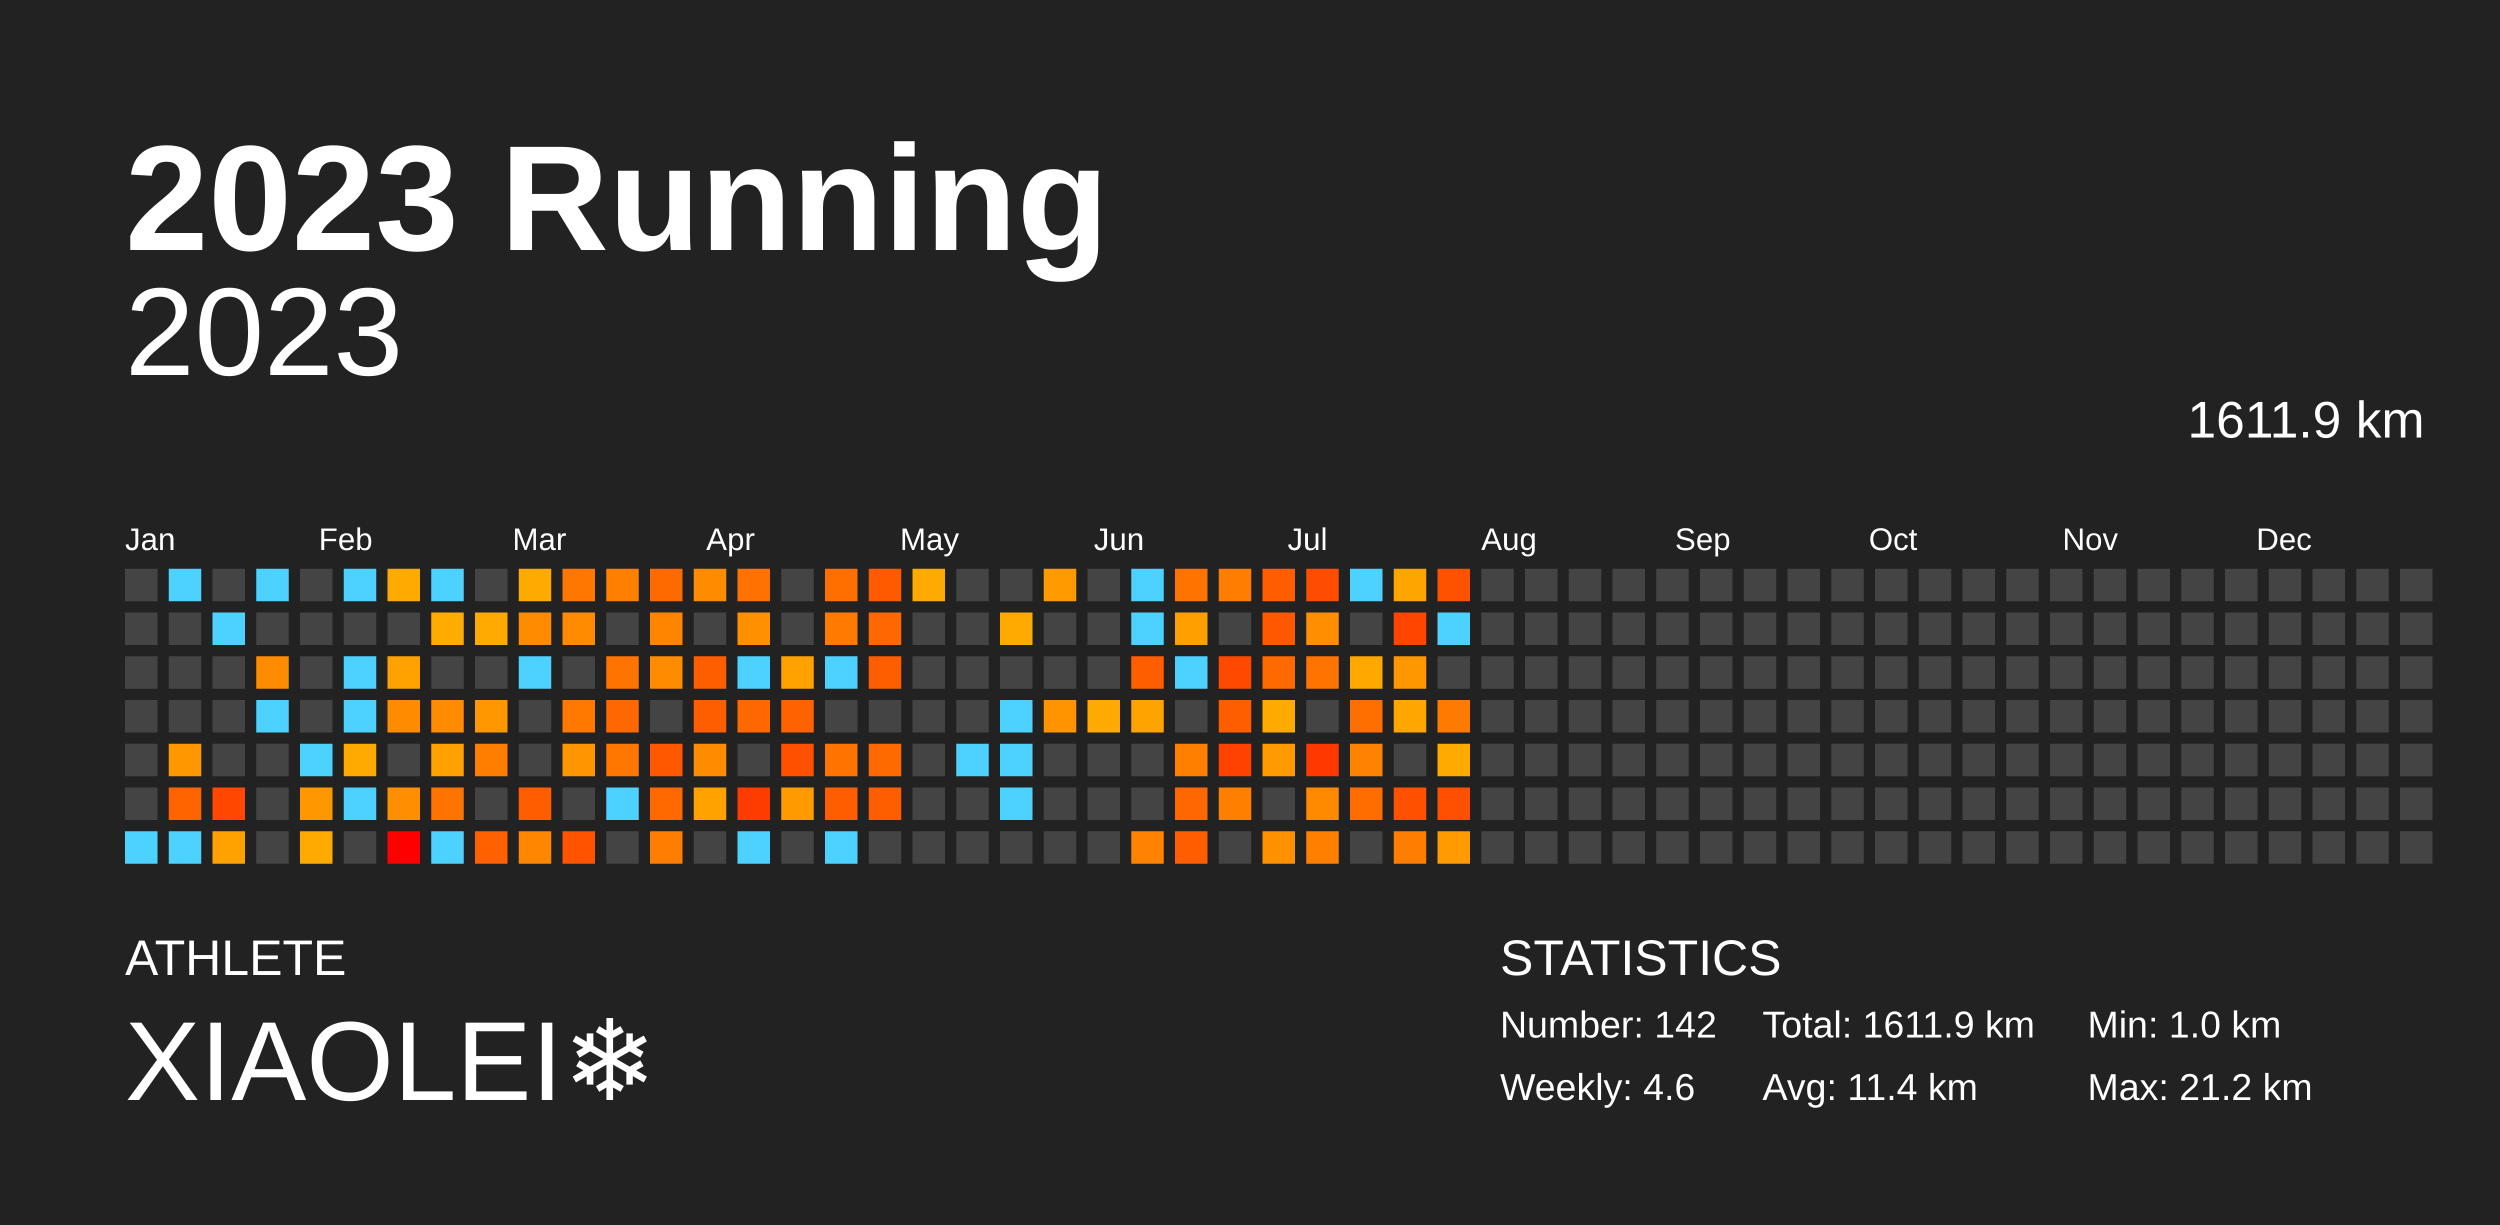
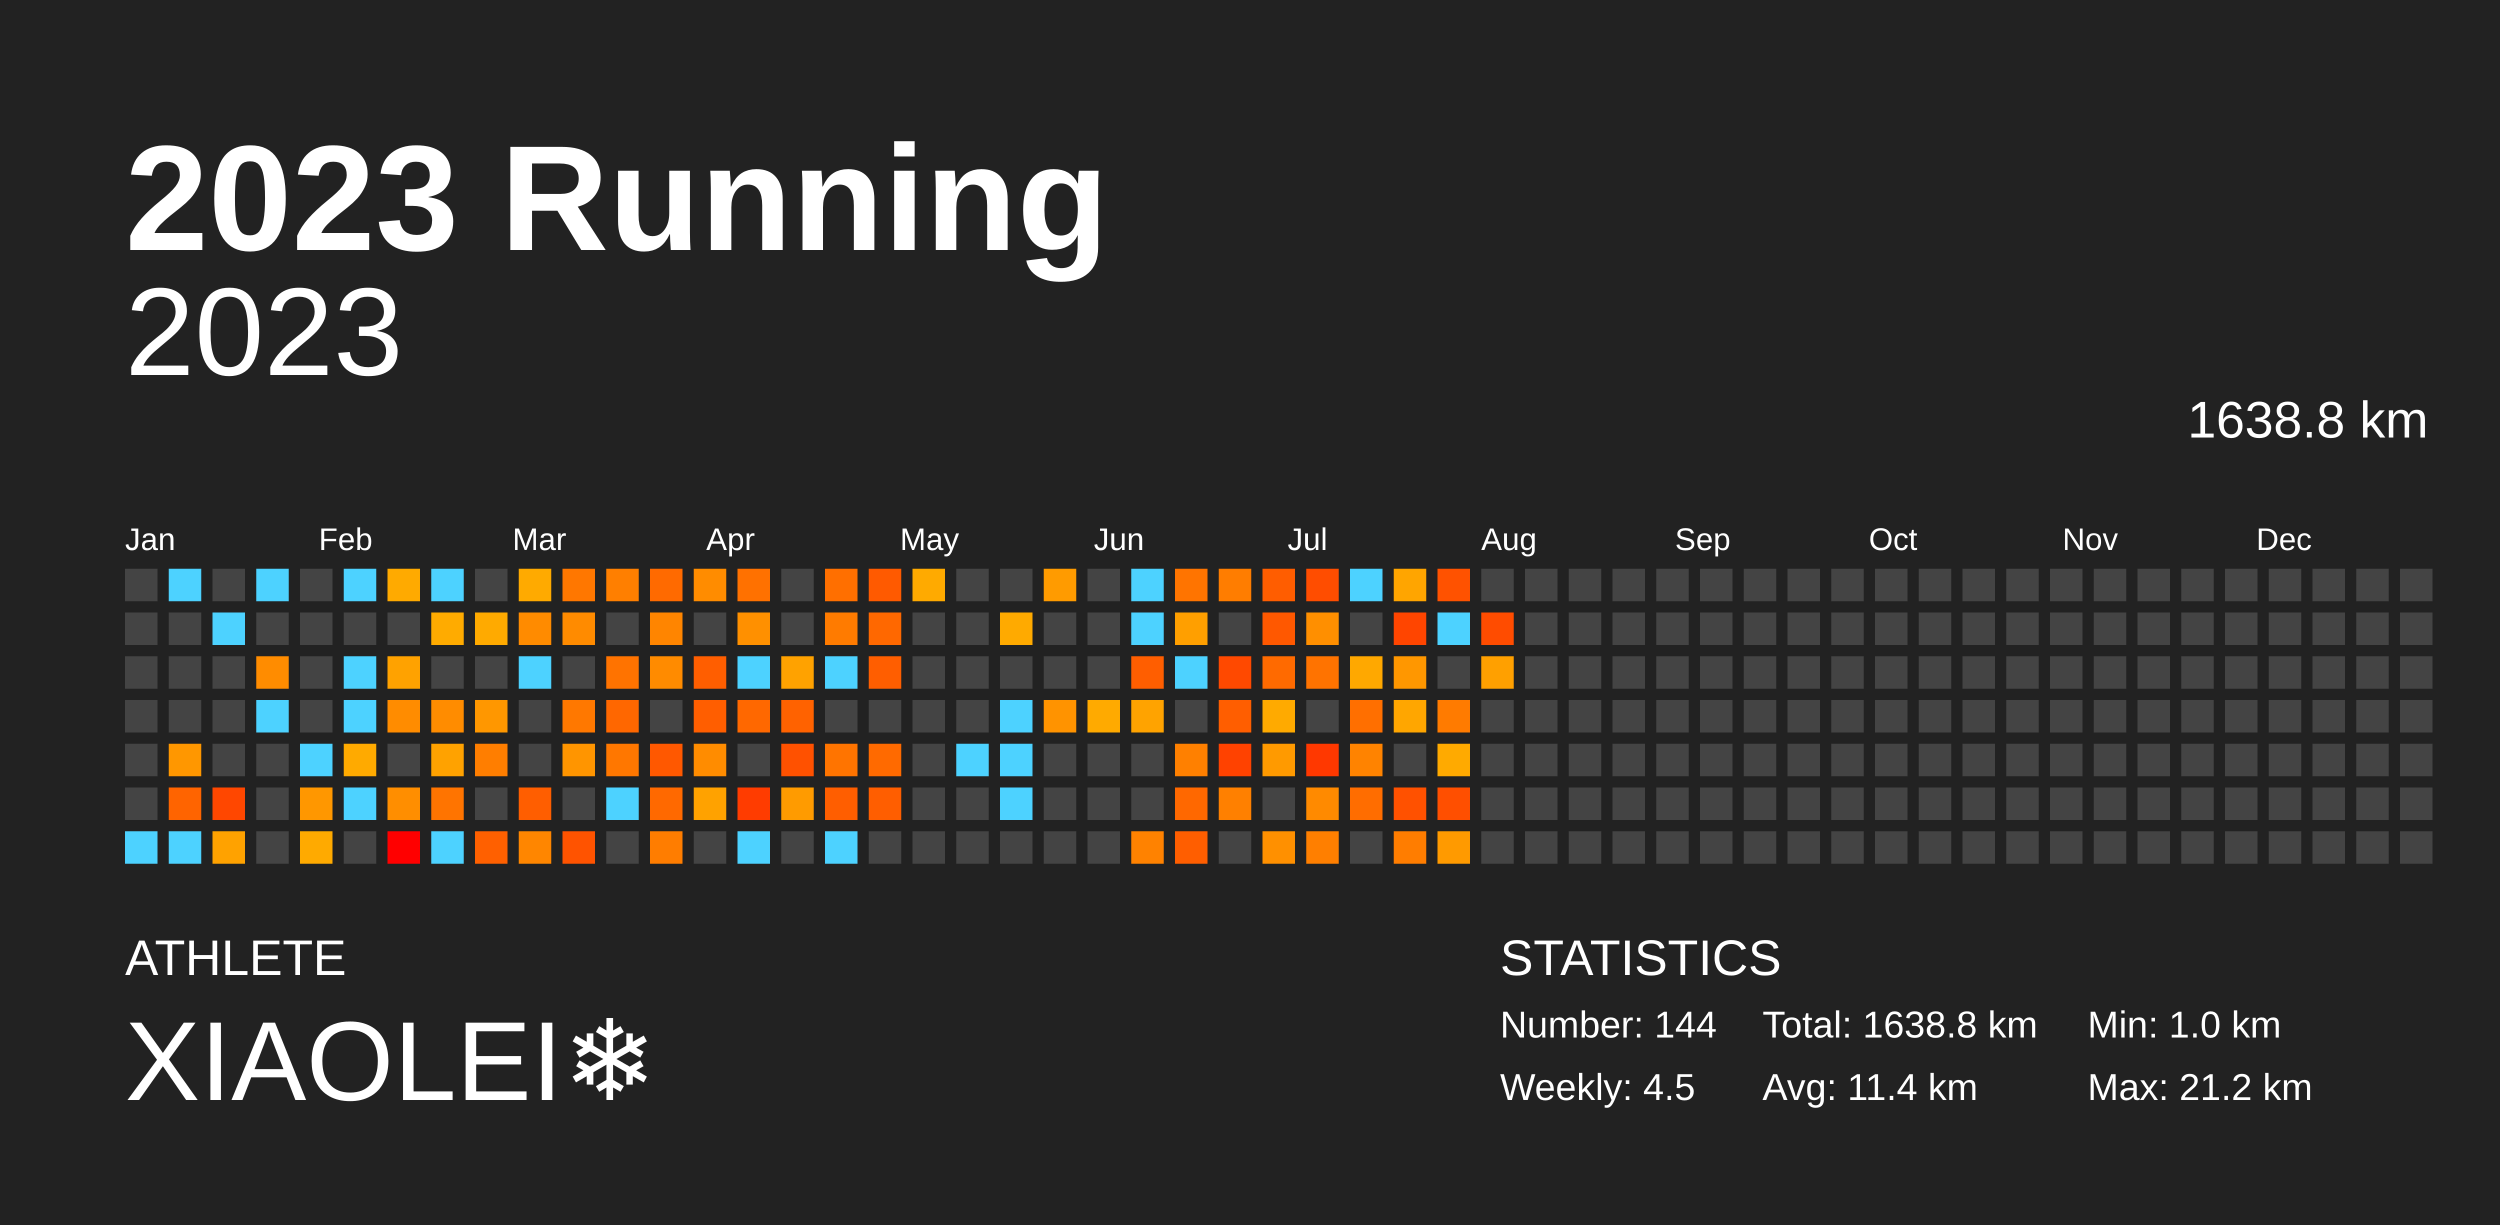
<svg xmlns="http://www.w3.org/2000/svg" baseProfile="full" height="98mm" version="1.1" viewBox="0,0,200,98" width="200mm">
  <defs />
  <rect fill="#222222" height="98" width="200" x="0" y="0" />
  <text fill="#FFFFFF" style="font-size:12px; font-family:Arial; font-weight:bold;" x="10" y="20">2023 Running</text>
  <text fill="#FFFFFF" style="font-size:4px; font-family:Arial" x="10" y="78">ATHLETE</text>
  <text fill="#FFFFFF" style="font-size:9px; font-family:Arial" x="10" y="88">XIAOLEI❄️</text>
  <text fill="#FFFFFF" style="font-size:4px; font-family:Arial" x="120" y="78">STATISTICS</text>
-   <text fill="#FFFFFF" style="font-size:3px; font-family:Arial" x="120" y="83">Number: 142</text>
-   <text fill="#FFFFFF" style="font-size:3px; font-family:Arial" x="120" y="88">Weekly: 4.6</text>
-   <text fill="#FFFFFF" style="font-size:3px; font-family:Arial" x="141" y="83">Total: 1611.9 km</text>
+   <text fill="#FFFFFF" style="font-size:3px; font-family:Arial" x="120" y="83">Number: 144</text>
+   <text fill="#FFFFFF" style="font-size:3px; font-family:Arial" x="120" y="88">Weekly: 4.5</text>
+   <text fill="#FFFFFF" style="font-size:3px; font-family:Arial" x="141" y="83">Total: 1638.8 km</text>
  <text fill="#FFFFFF" style="font-size:3px; font-family:Arial" x="141" y="88">Avg: 11.4 km</text>
  <text fill="#FFFFFF" style="font-size:3px; font-family:Arial" x="167" y="83">Min: 1.0 km</text>
  <text fill="#FFFFFF" style="font-size:3px; font-family:Arial" x="167" y="88">Max: 21.2 km</text>
  <text alignment-baseline="hanging" fill="#FFFFFF" style="font-size:10.0px; font-family:Arial;" x="10" y="30">2023</text>
-   <text alignment-baseline="hanging" fill="#FFFFFF" style="font-size:4.125px; font-family:Arial;" x="175" y="35">1611.9 km</text>
+   <text alignment-baseline="hanging" fill="#FFFFFF" style="font-size:4.125px; font-family:Arial;" x="175" y="35">1638.8 km</text>
  <text fill="#FFFFFF" style="font-size:2.5px; font-family:Arial" x="10.0" y="44">Jan</text>
  <text fill="#FFFFFF" style="font-size:2.5px; font-family:Arial" x="25.5" y="44">Feb</text>
  <text fill="#FFFFFF" style="font-size:2.5px; font-family:Arial" x="41.0" y="44">Mar</text>
  <text fill="#FFFFFF" style="font-size:2.5px; font-family:Arial" x="56.5" y="44">Apr</text>
  <text fill="#FFFFFF" style="font-size:2.5px; font-family:Arial" x="72.0" y="44">May</text>
  <text fill="#FFFFFF" style="font-size:2.5px; font-family:Arial" x="87.5" y="44">Jun</text>
  <text fill="#FFFFFF" style="font-size:2.5px; font-family:Arial" x="103.0" y="44">Jul</text>
  <text fill="#FFFFFF" style="font-size:2.5px; font-family:Arial" x="118.5" y="44">Aug</text>
  <text fill="#FFFFFF" style="font-size:2.5px; font-family:Arial" x="134.0" y="44">Sep</text>
  <text fill="#FFFFFF" style="font-size:2.5px; font-family:Arial" x="149.5" y="44">Oct</text>
  <text fill="#FFFFFF" style="font-size:2.5px; font-family:Arial" x="165.0" y="44">Nov</text>
  <text fill="#FFFFFF" style="font-size:2.5px; font-family:Arial" x="180.5" y="44">Dec</text>
  <rect fill="#444444" height="2.6" width="2.6" x="10.0" y="45.5" />
  <rect fill="#444444" height="2.6" width="2.6" x="10.0" y="49.0" />
  <rect fill="#444444" height="2.6" width="2.6" x="10.0" y="52.5" />
  <rect fill="#444444" height="2.6" width="2.6" x="10.0" y="56.0" />
  <rect fill="#444444" height="2.6" width="2.6" x="10.0" y="59.5" />
  <rect fill="#444444" height="2.6" width="2.6" x="10.0" y="63.0" />
  <rect fill="#4dd2ff" height="2.6" width="2.6" x="10.0" y="66.5" />
  <rect fill="#4dd2ff" height="2.6" width="2.6" x="13.5" y="45.5" />
  <rect fill="#444444" height="2.6" width="2.6" x="13.5" y="49.0" />
  <rect fill="#444444" height="2.6" width="2.6" x="13.5" y="52.5" />
  <rect fill="#444444" height="2.6" width="2.6" x="13.5" y="56.0" />
  <rect fill="#ff9700" height="2.6" width="2.6" x="13.5" y="59.5" />
  <rect fill="#ff6400" height="2.6" width="2.6" x="13.5" y="63.0" />
  <rect fill="#4dd2ff" height="2.6" width="2.6" x="13.5" y="66.5" />
  <rect fill="#444444" height="2.6" width="2.6" x="17.0" y="45.5" />
  <rect fill="#4dd2ff" height="2.6" width="2.6" x="17.0" y="49.0" />
  <rect fill="#444444" height="2.6" width="2.6" x="17.0" y="52.5" />
  <rect fill="#444444" height="2.6" width="2.6" x="17.0" y="56.0" />
  <rect fill="#444444" height="2.6" width="2.6" x="17.0" y="59.5" />
  <rect fill="#ff4700" height="2.6" width="2.6" x="17.0" y="63.0" />
  <rect fill="#ffa200" height="2.6" width="2.6" x="17.0" y="66.5" />
  <rect fill="#4dd2ff" height="2.6" width="2.6" x="20.5" y="45.5" />
  <rect fill="#444444" height="2.6" width="2.6" x="20.5" y="49.0" />
  <rect fill="#ff8c00" height="2.6" width="2.6" x="20.5" y="52.5" />
  <rect fill="#4dd2ff" height="2.6" width="2.6" x="20.5" y="56.0" />
  <rect fill="#444444" height="2.6" width="2.6" x="20.5" y="59.5" />
  <rect fill="#444444" height="2.6" width="2.6" x="20.5" y="63.0" />
  <rect fill="#444444" height="2.6" width="2.6" x="20.5" y="66.5" />
  <rect fill="#444444" height="2.6" width="2.6" x="24.0" y="45.5" />
  <rect fill="#444444" height="2.6" width="2.6" x="24.0" y="49.0" />
  <rect fill="#444444" height="2.6" width="2.6" x="24.0" y="52.5" />
  <rect fill="#444444" height="2.6" width="2.6" x="24.0" y="56.0" />
  <rect fill="#4dd2ff" height="2.6" width="2.6" x="24.0" y="59.5" />
  <rect fill="#ff9700" height="2.6" width="2.6" x="24.0" y="63.0" />
  <rect fill="#ffaa00" height="2.6" width="2.6" x="24.0" y="66.5" />
  <rect fill="#4dd2ff" height="2.6" width="2.6" x="27.5" y="45.5" />
  <rect fill="#444444" height="2.6" width="2.6" x="27.5" y="49.0" />
  <rect fill="#4dd2ff" height="2.6" width="2.6" x="27.5" y="52.5" />
  <rect fill="#4dd2ff" height="2.6" width="2.6" x="27.5" y="56.0" />
  <rect fill="#ffaa00" height="2.6" width="2.6" x="27.5" y="59.5" />
  <rect fill="#4dd2ff" height="2.6" width="2.6" x="27.5" y="63.0" />
  <rect fill="#444444" height="2.6" width="2.6" x="27.5" y="66.5" />
  <rect fill="#ffaa00" height="2.6" width="2.6" x="31.0" y="45.5" />
  <rect fill="#444444" height="2.6" width="2.6" x="31.0" y="49.0" />
  <rect fill="#ffa200" height="2.6" width="2.6" x="31.0" y="52.5" />
  <rect fill="#ff8c00" height="2.6" width="2.6" x="31.0" y="56.0" />
  <rect fill="#444444" height="2.6" width="2.6" x="31.0" y="59.5" />
  <rect fill="#ff8e00" height="2.6" width="2.6" x="31.0" y="63.0" />
  <rect fill="red" height="2.6" width="2.6" x="31.0" y="66.5" />
  <rect fill="#4dd2ff" height="2.6" width="2.6" x="34.5" y="45.5" />
  <rect fill="#ffab00" height="2.6" width="2.6" x="34.5" y="49.0" />
  <rect fill="#444444" height="2.6" width="2.6" x="34.5" y="52.5" />
  <rect fill="#ff8c00" height="2.6" width="2.6" x="34.5" y="56.0" />
  <rect fill="#ffa200" height="2.6" width="2.6" x="34.5" y="59.5" />
  <rect fill="#ff7400" height="2.6" width="2.6" x="34.5" y="63.0" />
  <rect fill="#4dd2ff" height="2.6" width="2.6" x="34.5" y="66.5" />
  <rect fill="#444444" height="2.6" width="2.6" x="38.0" y="45.5" />
  <rect fill="#ffaa00" height="2.6" width="2.6" x="38.0" y="49.0" />
  <rect fill="#444444" height="2.6" width="2.6" x="38.0" y="52.5" />
  <rect fill="#ff9700" height="2.6" width="2.6" x="38.0" y="56.0" />
  <rect fill="#ff7e00" height="2.6" width="2.6" x="38.0" y="59.5" />
  <rect fill="#444444" height="2.6" width="2.6" x="38.0" y="63.0" />
  <rect fill="#ff6000" height="2.6" width="2.6" x="38.0" y="66.5" />
  <rect fill="#ffaa00" height="2.6" width="2.6" x="41.5" y="45.5" />
  <rect fill="#ff8b00" height="2.6" width="2.6" x="41.5" y="49.0" />
  <rect fill="#4dd2ff" height="2.6" width="2.6" x="41.5" y="52.5" />
  <rect fill="#444444" height="2.6" width="2.6" x="41.5" y="56.0" />
  <rect fill="#444444" height="2.6" width="2.6" x="41.5" y="59.5" />
  <rect fill="#ff5e00" height="2.6" width="2.6" x="41.5" y="63.0" />
  <rect fill="#ff8600" height="2.6" width="2.6" x="41.5" y="66.5" />
  <rect fill="#ff7700" height="2.6" width="2.6" x="45.0" y="45.5" />
  <rect fill="#ff8b00" height="2.6" width="2.6" x="45.0" y="49.0" />
  <rect fill="#444444" height="2.6" width="2.6" x="45.0" y="52.5" />
  <rect fill="#ff7800" height="2.6" width="2.6" x="45.0" y="56.0" />
  <rect fill="#ff9500" height="2.6" width="2.6" x="45.0" y="59.5" />
  <rect fill="#444444" height="2.6" width="2.6" x="45.0" y="63.0" />
  <rect fill="#ff5300" height="2.6" width="2.6" x="45.0" y="66.5" />
  <rect fill="#ff7f00" height="2.6" width="2.6" x="48.5" y="45.5" />
  <rect fill="#444444" height="2.6" width="2.6" x="48.5" y="49.0" />
  <rect fill="#ff7300" height="2.6" width="2.6" x="48.5" y="52.5" />
  <rect fill="#ff6700" height="2.6" width="2.6" x="48.5" y="56.0" />
  <rect fill="#ff7700" height="2.6" width="2.6" x="48.5" y="59.5" />
  <rect fill="#4dd2ff" height="2.6" width="2.6" x="48.5" y="63.0" />
  <rect fill="#444444" height="2.6" width="2.6" x="48.5" y="66.5" />
  <rect fill="#ff6a00" height="2.6" width="2.6" x="52.0" y="45.5" />
  <rect fill="#ff8500" height="2.6" width="2.6" x="52.0" y="49.0" />
  <rect fill="#ff8b00" height="2.6" width="2.6" x="52.0" y="52.5" />
  <rect fill="#444444" height="2.6" width="2.6" x="52.0" y="56.0" />
  <rect fill="#ff5800" height="2.6" width="2.6" x="52.0" y="59.5" />
  <rect fill="#ff6900" height="2.6" width="2.6" x="52.0" y="63.0" />
  <rect fill="#ff7d00" height="2.6" width="2.6" x="52.0" y="66.5" />
  <rect fill="#ff8c00" height="2.6" width="2.6" x="55.5" y="45.5" />
  <rect fill="#444444" height="2.6" width="2.6" x="55.5" y="49.0" />
  <rect fill="#ff5e00" height="2.6" width="2.6" x="55.5" y="52.5" />
  <rect fill="#ff5e00" height="2.6" width="2.6" x="55.5" y="56.0" />
  <rect fill="#ff8c00" height="2.6" width="2.6" x="55.5" y="59.5" />
  <rect fill="#ffa200" height="2.6" width="2.6" x="55.5" y="63.0" />
  <rect fill="#444444" height="2.6" width="2.6" x="55.5" y="66.5" />
  <rect fill="#ff7100" height="2.6" width="2.6" x="59.0" y="45.5" />
  <rect fill="#ff9000" height="2.6" width="2.6" x="59.0" y="49.0" />
  <rect fill="#4dd2ff" height="2.6" width="2.6" x="59.0" y="52.5" />
  <rect fill="#ff6800" height="2.6" width="2.6" x="59.0" y="56.0" />
  <rect fill="#444444" height="2.6" width="2.6" x="59.0" y="59.5" />
  <rect fill="#ff3c00" height="2.6" width="2.6" x="59.0" y="63.0" />
  <rect fill="#4dd2ff" height="2.6" width="2.6" x="59.0" y="66.5" />
  <rect fill="#444444" height="2.6" width="2.6" x="62.5" y="45.5" />
  <rect fill="#444444" height="2.6" width="2.6" x="62.5" y="49.0" />
  <rect fill="#ffa200" height="2.6" width="2.6" x="62.5" y="52.5" />
  <rect fill="#ff6200" height="2.6" width="2.6" x="62.5" y="56.0" />
  <rect fill="#ff5100" height="2.6" width="2.6" x="62.5" y="59.5" />
  <rect fill="#ff9b00" height="2.6" width="2.6" x="62.5" y="63.0" />
  <rect fill="#444444" height="2.6" width="2.6" x="62.5" y="66.5" />
  <rect fill="#ff6f00" height="2.6" width="2.6" x="66.0" y="45.5" />
  <rect fill="#ff7b00" height="2.6" width="2.6" x="66.0" y="49.0" />
  <rect fill="#4dd2ff" height="2.6" width="2.6" x="66.0" y="52.5" />
  <rect fill="#444444" height="2.6" width="2.6" x="66.0" y="56.0" />
  <rect fill="#ff7400" height="2.6" width="2.6" x="66.0" y="59.5" />
  <rect fill="#ff5e00" height="2.6" width="2.6" x="66.0" y="63.0" />
  <rect fill="#4dd2ff" height="2.6" width="2.6" x="66.0" y="66.5" />
  <rect fill="#ff5a00" height="2.6" width="2.6" x="69.5" y="45.5" />
  <rect fill="#ff6800" height="2.6" width="2.6" x="69.5" y="49.0" />
  <rect fill="#ff5e00" height="2.6" width="2.6" x="69.5" y="52.5" />
  <rect fill="#444444" height="2.6" width="2.6" x="69.5" y="56.0" />
  <rect fill="#ff6a00" height="2.6" width="2.6" x="69.5" y="59.5" />
  <rect fill="#ff5e00" height="2.6" width="2.6" x="69.5" y="63.0" />
  <rect fill="#444444" height="2.6" width="2.6" x="69.5" y="66.5" />
  <rect fill="#ffaa00" height="2.6" width="2.6" x="73.0" y="45.5" />
  <rect fill="#444444" height="2.6" width="2.6" x="73.0" y="49.0" />
  <rect fill="#444444" height="2.6" width="2.6" x="73.0" y="52.5" />
  <rect fill="#444444" height="2.6" width="2.6" x="73.0" y="56.0" />
  <rect fill="#444444" height="2.6" width="2.6" x="73.0" y="59.5" />
  <rect fill="#444444" height="2.6" width="2.6" x="73.0" y="63.0" />
  <rect fill="#444444" height="2.6" width="2.6" x="73.0" y="66.5" />
  <rect fill="#444444" height="2.6" width="2.6" x="76.5" y="45.5" />
  <rect fill="#444444" height="2.6" width="2.6" x="76.5" y="49.0" />
  <rect fill="#444444" height="2.6" width="2.6" x="76.5" y="52.5" />
  <rect fill="#444444" height="2.6" width="2.6" x="76.5" y="56.0" />
  <rect fill="#4dd2ff" height="2.6" width="2.6" x="76.5" y="59.5" />
  <rect fill="#444444" height="2.6" width="2.6" x="76.5" y="63.0" />
  <rect fill="#444444" height="2.6" width="2.6" x="76.5" y="66.5" />
  <rect fill="#444444" height="2.6" width="2.6" x="80.0" y="45.5" />
  <rect fill="#ffaa00" height="2.6" width="2.6" x="80.0" y="49.0" />
  <rect fill="#444444" height="2.6" width="2.6" x="80.0" y="52.5" />
  <rect fill="#4dd2ff" height="2.6" width="2.6" x="80.0" y="56.0" />
  <rect fill="#4dd2ff" height="2.6" width="2.6" x="80.0" y="59.5" />
  <rect fill="#4dd2ff" height="2.6" width="2.6" x="80.0" y="63.0" />
  <rect fill="#444444" height="2.6" width="2.6" x="80.0" y="66.5" />
  <rect fill="#ff9b00" height="2.6" width="2.6" x="83.5" y="45.5" />
  <rect fill="#444444" height="2.6" width="2.6" x="83.5" y="49.0" />
  <rect fill="#444444" height="2.6" width="2.6" x="83.5" y="52.5" />
  <rect fill="#ff9300" height="2.6" width="2.6" x="83.5" y="56.0" />
  <rect fill="#444444" height="2.6" width="2.6" x="83.5" y="59.5" />
  <rect fill="#444444" height="2.6" width="2.6" x="83.5" y="63.0" />
  <rect fill="#444444" height="2.6" width="2.6" x="83.5" y="66.5" />
  <rect fill="#444444" height="2.6" width="2.6" x="87.0" y="45.5" />
  <rect fill="#444444" height="2.6" width="2.6" x="87.0" y="49.0" />
  <rect fill="#444444" height="2.6" width="2.6" x="87.0" y="52.5" />
  <rect fill="#ffaa00" height="2.6" width="2.6" x="87.0" y="56.0" />
  <rect fill="#444444" height="2.6" width="2.6" x="87.0" y="59.5" />
  <rect fill="#444444" height="2.6" width="2.6" x="87.0" y="63.0" />
  <rect fill="#444444" height="2.6" width="2.6" x="87.0" y="66.5" />
  <rect fill="#4dd2ff" height="2.6" width="2.6" x="90.5" y="45.5" />
  <rect fill="#4dd2ff" height="2.6" width="2.6" x="90.5" y="49.0" />
  <rect fill="#ff5e00" height="2.6" width="2.6" x="90.5" y="52.5" />
  <rect fill="#ffa300" height="2.6" width="2.6" x="90.5" y="56.0" />
  <rect fill="#444444" height="2.6" width="2.6" x="90.5" y="59.5" />
  <rect fill="#444444" height="2.6" width="2.6" x="90.5" y="63.0" />
  <rect fill="#ff8200" height="2.6" width="2.6" x="90.5" y="66.5" />
  <rect fill="#ff7400" height="2.6" width="2.6" x="94.0" y="45.5" />
  <rect fill="#ff9f00" height="2.6" width="2.6" x="94.0" y="49.0" />
  <rect fill="#4dd2ff" height="2.6" width="2.6" x="94.0" y="52.5" />
  <rect fill="#444444" height="2.6" width="2.6" x="94.0" y="56.0" />
  <rect fill="#ff8000" height="2.6" width="2.6" x="94.0" y="59.5" />
  <rect fill="#ff6800" height="2.6" width="2.6" x="94.0" y="63.0" />
  <rect fill="#ff5e00" height="2.6" width="2.6" x="94.0" y="66.5" />
  <rect fill="#ff7d00" height="2.6" width="2.6" x="97.5" y="45.5" />
  <rect fill="#444444" height="2.6" width="2.6" x="97.5" y="49.0" />
  <rect fill="#ff4900" height="2.6" width="2.6" x="97.5" y="52.5" />
  <rect fill="#ff5e00" height="2.6" width="2.6" x="97.5" y="56.0" />
  <rect fill="#ff4200" height="2.6" width="2.6" x="97.5" y="59.5" />
  <rect fill="#ff8000" height="2.6" width="2.6" x="97.5" y="63.0" />
  <rect fill="#444444" height="2.6" width="2.6" x="97.5" y="66.5" />
  <rect fill="#ff5d00" height="2.6" width="2.6" x="101.0" y="45.5" />
  <rect fill="#ff5800" height="2.6" width="2.6" x="101.0" y="49.0" />
  <rect fill="#ff6a00" height="2.6" width="2.6" x="101.0" y="52.5" />
  <rect fill="#ffaa00" height="2.6" width="2.6" x="101.0" y="56.0" />
  <rect fill="#ff9a00" height="2.6" width="2.6" x="101.0" y="59.5" />
  <rect fill="#444444" height="2.6" width="2.6" x="101.0" y="63.0" />
  <rect fill="#ff9000" height="2.6" width="2.6" x="101.0" y="66.5" />
  <rect fill="#ff4d00" height="2.6" width="2.6" x="104.5" y="45.5" />
  <rect fill="#ff8f00" height="2.6" width="2.6" x="104.5" y="49.0" />
  <rect fill="#ff7300" height="2.6" width="2.6" x="104.5" y="52.5" />
  <rect fill="#444444" height="2.6" width="2.6" x="104.5" y="56.0" />
  <rect fill="#ff3800" height="2.6" width="2.6" x="104.5" y="59.5" />
  <rect fill="#ff8a00" height="2.6" width="2.6" x="104.5" y="63.0" />
  <rect fill="#ff7f00" height="2.6" width="2.6" x="104.5" y="66.5" />
  <rect fill="#4dd2ff" height="2.6" width="2.6" x="108.0" y="45.5" />
  <rect fill="#444444" height="2.6" width="2.6" x="108.0" y="49.0" />
  <rect fill="#ffa800" height="2.6" width="2.6" x="108.0" y="52.5" />
  <rect fill="#ff6f00" height="2.6" width="2.6" x="108.0" y="56.0" />
  <rect fill="#ff8300" height="2.6" width="2.6" x="108.0" y="59.5" />
  <rect fill="#ff6d00" height="2.6" width="2.6" x="108.0" y="63.0" />
  <rect fill="#444444" height="2.6" width="2.6" x="108.0" y="66.5" />
  <rect fill="#ffa500" height="2.6" width="2.6" x="111.5" y="45.5" />
  <rect fill="#ff4500" height="2.6" width="2.6" x="111.5" y="49.0" />
  <rect fill="#ff9700" height="2.6" width="2.6" x="111.5" y="52.5" />
  <rect fill="#ffa600" height="2.6" width="2.6" x="111.5" y="56.0" />
  <rect fill="#444444" height="2.6" width="2.6" x="111.5" y="59.5" />
  <rect fill="#ff5100" height="2.6" width="2.6" x="111.5" y="63.0" />
  <rect fill="#ff7d00" height="2.6" width="2.6" x="111.5" y="66.5" />
  <rect fill="#ff5200" height="2.6" width="2.6" x="115.0" y="45.5" />
  <rect fill="#4dd2ff" height="2.6" width="2.6" x="115.0" y="49.0" />
  <rect fill="#444444" height="2.6" width="2.6" x="115.0" y="52.5" />
  <rect fill="#ff7b00" height="2.6" width="2.6" x="115.0" y="56.0" />
  <rect fill="#ffaa00" height="2.6" width="2.6" x="115.0" y="59.5" />
  <rect fill="#ff4f00" height="2.6" width="2.6" x="115.0" y="63.0" />
  <rect fill="#ff9a00" height="2.6" width="2.6" x="115.0" y="66.5" />
  <rect fill="#444444" height="2.6" width="2.6" x="118.5" y="45.5" />
-   <rect fill="#444444" height="2.6" width="2.6" x="118.5" y="49.0" />
-   <rect fill="#444444" height="2.6" width="2.6" x="118.5" y="52.5" />
+   <rect fill="#ff4c00" height="2.6" width="2.6" x="118.5" y="49.0" />
+   <rect fill="#ffa000" height="2.6" width="2.6" x="118.5" y="52.5" />
  <rect fill="#444444" height="2.6" width="2.6" x="118.5" y="56.0" />
  <rect fill="#444444" height="2.6" width="2.6" x="118.5" y="59.5" />
  <rect fill="#444444" height="2.6" width="2.6" x="118.5" y="63.0" />
  <rect fill="#444444" height="2.6" width="2.6" x="118.5" y="66.5" />
  <rect fill="#444444" height="2.6" width="2.6" x="122.0" y="45.5" />
  <rect fill="#444444" height="2.6" width="2.6" x="122.0" y="49.0" />
  <rect fill="#444444" height="2.6" width="2.6" x="122.0" y="52.5" />
  <rect fill="#444444" height="2.6" width="2.6" x="122.0" y="56.0" />
  <rect fill="#444444" height="2.6" width="2.6" x="122.0" y="59.5" />
  <rect fill="#444444" height="2.6" width="2.6" x="122.0" y="63.0" />
  <rect fill="#444444" height="2.6" width="2.6" x="122.0" y="66.5" />
  <rect fill="#444444" height="2.6" width="2.6" x="125.5" y="45.5" />
  <rect fill="#444444" height="2.6" width="2.6" x="125.5" y="49.0" />
  <rect fill="#444444" height="2.6" width="2.6" x="125.5" y="52.5" />
  <rect fill="#444444" height="2.6" width="2.6" x="125.5" y="56.0" />
  <rect fill="#444444" height="2.6" width="2.6" x="125.5" y="59.5" />
  <rect fill="#444444" height="2.6" width="2.6" x="125.5" y="63.0" />
  <rect fill="#444444" height="2.6" width="2.6" x="125.5" y="66.5" />
  <rect fill="#444444" height="2.6" width="2.6" x="129.0" y="45.5" />
  <rect fill="#444444" height="2.6" width="2.6" x="129.0" y="49.0" />
  <rect fill="#444444" height="2.6" width="2.6" x="129.0" y="52.5" />
  <rect fill="#444444" height="2.6" width="2.6" x="129.0" y="56.0" />
  <rect fill="#444444" height="2.6" width="2.6" x="129.0" y="59.5" />
  <rect fill="#444444" height="2.6" width="2.6" x="129.0" y="63.0" />
  <rect fill="#444444" height="2.6" width="2.6" x="129.0" y="66.5" />
  <rect fill="#444444" height="2.6" width="2.6" x="132.5" y="45.5" />
  <rect fill="#444444" height="2.6" width="2.6" x="132.5" y="49.0" />
  <rect fill="#444444" height="2.6" width="2.6" x="132.5" y="52.5" />
  <rect fill="#444444" height="2.6" width="2.6" x="132.5" y="56.0" />
  <rect fill="#444444" height="2.6" width="2.6" x="132.5" y="59.5" />
  <rect fill="#444444" height="2.6" width="2.6" x="132.5" y="63.0" />
  <rect fill="#444444" height="2.6" width="2.6" x="132.5" y="66.5" />
  <rect fill="#444444" height="2.6" width="2.6" x="136.0" y="45.5" />
  <rect fill="#444444" height="2.6" width="2.6" x="136.0" y="49.0" />
  <rect fill="#444444" height="2.6" width="2.6" x="136.0" y="52.5" />
  <rect fill="#444444" height="2.6" width="2.6" x="136.0" y="56.0" />
  <rect fill="#444444" height="2.6" width="2.6" x="136.0" y="59.5" />
  <rect fill="#444444" height="2.6" width="2.6" x="136.0" y="63.0" />
  <rect fill="#444444" height="2.6" width="2.6" x="136.0" y="66.5" />
  <rect fill="#444444" height="2.6" width="2.6" x="139.5" y="45.5" />
  <rect fill="#444444" height="2.6" width="2.6" x="139.5" y="49.0" />
  <rect fill="#444444" height="2.6" width="2.6" x="139.5" y="52.5" />
  <rect fill="#444444" height="2.6" width="2.6" x="139.5" y="56.0" />
  <rect fill="#444444" height="2.6" width="2.6" x="139.5" y="59.5" />
  <rect fill="#444444" height="2.6" width="2.6" x="139.5" y="63.0" />
  <rect fill="#444444" height="2.6" width="2.6" x="139.5" y="66.5" />
  <rect fill="#444444" height="2.6" width="2.6" x="143.0" y="45.5" />
  <rect fill="#444444" height="2.6" width="2.6" x="143.0" y="49.0" />
  <rect fill="#444444" height="2.6" width="2.6" x="143.0" y="52.5" />
  <rect fill="#444444" height="2.6" width="2.6" x="143.0" y="56.0" />
  <rect fill="#444444" height="2.6" width="2.6" x="143.0" y="59.5" />
  <rect fill="#444444" height="2.6" width="2.6" x="143.0" y="63.0" />
  <rect fill="#444444" height="2.6" width="2.6" x="143.0" y="66.5" />
  <rect fill="#444444" height="2.6" width="2.6" x="146.5" y="45.5" />
  <rect fill="#444444" height="2.6" width="2.6" x="146.5" y="49.0" />
  <rect fill="#444444" height="2.6" width="2.6" x="146.5" y="52.5" />
  <rect fill="#444444" height="2.6" width="2.6" x="146.5" y="56.0" />
  <rect fill="#444444" height="2.6" width="2.6" x="146.5" y="59.5" />
  <rect fill="#444444" height="2.6" width="2.6" x="146.5" y="63.0" />
  <rect fill="#444444" height="2.6" width="2.6" x="146.5" y="66.5" />
  <rect fill="#444444" height="2.6" width="2.6" x="150.0" y="45.5" />
  <rect fill="#444444" height="2.6" width="2.6" x="150.0" y="49.0" />
  <rect fill="#444444" height="2.6" width="2.6" x="150.0" y="52.5" />
  <rect fill="#444444" height="2.6" width="2.6" x="150.0" y="56.0" />
  <rect fill="#444444" height="2.6" width="2.6" x="150.0" y="59.5" />
  <rect fill="#444444" height="2.6" width="2.6" x="150.0" y="63.0" />
  <rect fill="#444444" height="2.6" width="2.6" x="150.0" y="66.5" />
  <rect fill="#444444" height="2.6" width="2.6" x="153.5" y="45.5" />
  <rect fill="#444444" height="2.6" width="2.6" x="153.5" y="49.0" />
  <rect fill="#444444" height="2.6" width="2.6" x="153.5" y="52.5" />
  <rect fill="#444444" height="2.6" width="2.6" x="153.5" y="56.0" />
  <rect fill="#444444" height="2.6" width="2.6" x="153.5" y="59.5" />
  <rect fill="#444444" height="2.6" width="2.6" x="153.5" y="63.0" />
  <rect fill="#444444" height="2.6" width="2.6" x="153.5" y="66.5" />
  <rect fill="#444444" height="2.6" width="2.6" x="157.0" y="45.5" />
  <rect fill="#444444" height="2.6" width="2.6" x="157.0" y="49.0" />
  <rect fill="#444444" height="2.6" width="2.6" x="157.0" y="52.5" />
  <rect fill="#444444" height="2.6" width="2.6" x="157.0" y="56.0" />
  <rect fill="#444444" height="2.6" width="2.6" x="157.0" y="59.5" />
  <rect fill="#444444" height="2.6" width="2.6" x="157.0" y="63.0" />
  <rect fill="#444444" height="2.6" width="2.6" x="157.0" y="66.5" />
  <rect fill="#444444" height="2.6" width="2.6" x="160.5" y="45.5" />
  <rect fill="#444444" height="2.6" width="2.6" x="160.5" y="49.0" />
  <rect fill="#444444" height="2.6" width="2.6" x="160.5" y="52.5" />
  <rect fill="#444444" height="2.6" width="2.6" x="160.5" y="56.0" />
  <rect fill="#444444" height="2.6" width="2.6" x="160.5" y="59.5" />
  <rect fill="#444444" height="2.6" width="2.6" x="160.5" y="63.0" />
  <rect fill="#444444" height="2.6" width="2.6" x="160.5" y="66.5" />
  <rect fill="#444444" height="2.6" width="2.6" x="164.0" y="45.5" />
  <rect fill="#444444" height="2.6" width="2.6" x="164.0" y="49.0" />
  <rect fill="#444444" height="2.6" width="2.6" x="164.0" y="52.5" />
  <rect fill="#444444" height="2.6" width="2.6" x="164.0" y="56.0" />
  <rect fill="#444444" height="2.6" width="2.6" x="164.0" y="59.5" />
  <rect fill="#444444" height="2.6" width="2.6" x="164.0" y="63.0" />
  <rect fill="#444444" height="2.6" width="2.6" x="164.0" y="66.5" />
  <rect fill="#444444" height="2.6" width="2.6" x="167.5" y="45.5" />
  <rect fill="#444444" height="2.6" width="2.6" x="167.5" y="49.0" />
  <rect fill="#444444" height="2.6" width="2.6" x="167.5" y="52.5" />
  <rect fill="#444444" height="2.6" width="2.6" x="167.5" y="56.0" />
  <rect fill="#444444" height="2.6" width="2.6" x="167.5" y="59.5" />
  <rect fill="#444444" height="2.6" width="2.6" x="167.5" y="63.0" />
  <rect fill="#444444" height="2.6" width="2.6" x="167.5" y="66.5" />
  <rect fill="#444444" height="2.6" width="2.6" x="171.0" y="45.5" />
  <rect fill="#444444" height="2.6" width="2.6" x="171.0" y="49.0" />
  <rect fill="#444444" height="2.6" width="2.6" x="171.0" y="52.5" />
  <rect fill="#444444" height="2.6" width="2.6" x="171.0" y="56.0" />
  <rect fill="#444444" height="2.6" width="2.6" x="171.0" y="59.5" />
  <rect fill="#444444" height="2.6" width="2.6" x="171.0" y="63.0" />
  <rect fill="#444444" height="2.6" width="2.6" x="171.0" y="66.5" />
  <rect fill="#444444" height="2.6" width="2.6" x="174.5" y="45.5" />
  <rect fill="#444444" height="2.6" width="2.6" x="174.5" y="49.0" />
  <rect fill="#444444" height="2.6" width="2.6" x="174.5" y="52.5" />
  <rect fill="#444444" height="2.6" width="2.6" x="174.5" y="56.0" />
  <rect fill="#444444" height="2.6" width="2.6" x="174.5" y="59.5" />
  <rect fill="#444444" height="2.6" width="2.6" x="174.5" y="63.0" />
  <rect fill="#444444" height="2.6" width="2.6" x="174.5" y="66.5" />
  <rect fill="#444444" height="2.6" width="2.6" x="178.0" y="45.5" />
  <rect fill="#444444" height="2.6" width="2.6" x="178.0" y="49.0" />
  <rect fill="#444444" height="2.6" width="2.6" x="178.0" y="52.5" />
  <rect fill="#444444" height="2.6" width="2.6" x="178.0" y="56.0" />
  <rect fill="#444444" height="2.6" width="2.6" x="178.0" y="59.5" />
  <rect fill="#444444" height="2.6" width="2.6" x="178.0" y="63.0" />
  <rect fill="#444444" height="2.6" width="2.6" x="178.0" y="66.5" />
  <rect fill="#444444" height="2.6" width="2.6" x="181.5" y="45.5" />
  <rect fill="#444444" height="2.6" width="2.6" x="181.5" y="49.0" />
  <rect fill="#444444" height="2.6" width="2.6" x="181.5" y="52.5" />
  <rect fill="#444444" height="2.6" width="2.6" x="181.5" y="56.0" />
  <rect fill="#444444" height="2.6" width="2.6" x="181.5" y="59.5" />
  <rect fill="#444444" height="2.6" width="2.6" x="181.5" y="63.0" />
  <rect fill="#444444" height="2.6" width="2.6" x="181.5" y="66.5" />
  <rect fill="#444444" height="2.6" width="2.6" x="185.0" y="45.5" />
  <rect fill="#444444" height="2.6" width="2.6" x="185.0" y="49.0" />
  <rect fill="#444444" height="2.6" width="2.6" x="185.0" y="52.5" />
  <rect fill="#444444" height="2.6" width="2.6" x="185.0" y="56.0" />
  <rect fill="#444444" height="2.6" width="2.6" x="185.0" y="59.5" />
  <rect fill="#444444" height="2.6" width="2.6" x="185.0" y="63.0" />
  <rect fill="#444444" height="2.6" width="2.6" x="185.0" y="66.5" />
  <rect fill="#444444" height="2.6" width="2.6" x="188.5" y="45.5" />
  <rect fill="#444444" height="2.6" width="2.6" x="188.5" y="49.0" />
  <rect fill="#444444" height="2.6" width="2.6" x="188.5" y="52.5" />
  <rect fill="#444444" height="2.6" width="2.6" x="188.5" y="56.0" />
  <rect fill="#444444" height="2.6" width="2.6" x="188.5" y="59.5" />
  <rect fill="#444444" height="2.6" width="2.6" x="188.5" y="63.0" />
  <rect fill="#444444" height="2.6" width="2.6" x="188.5" y="66.5" />
  <rect fill="#444444" height="2.6" width="2.6" x="192.0" y="45.5" />
  <rect fill="#444444" height="2.6" width="2.6" x="192.0" y="49.0" />
  <rect fill="#444444" height="2.6" width="2.6" x="192.0" y="52.5" />
  <rect fill="#444444" height="2.6" width="2.6" x="192.0" y="56.0" />
  <rect fill="#444444" height="2.6" width="2.6" x="192.0" y="59.5" />
  <rect fill="#444444" height="2.6" width="2.6" x="192.0" y="63.0" />
  <rect fill="#444444" height="2.6" width="2.6" x="192.0" y="66.5" />
</svg>
